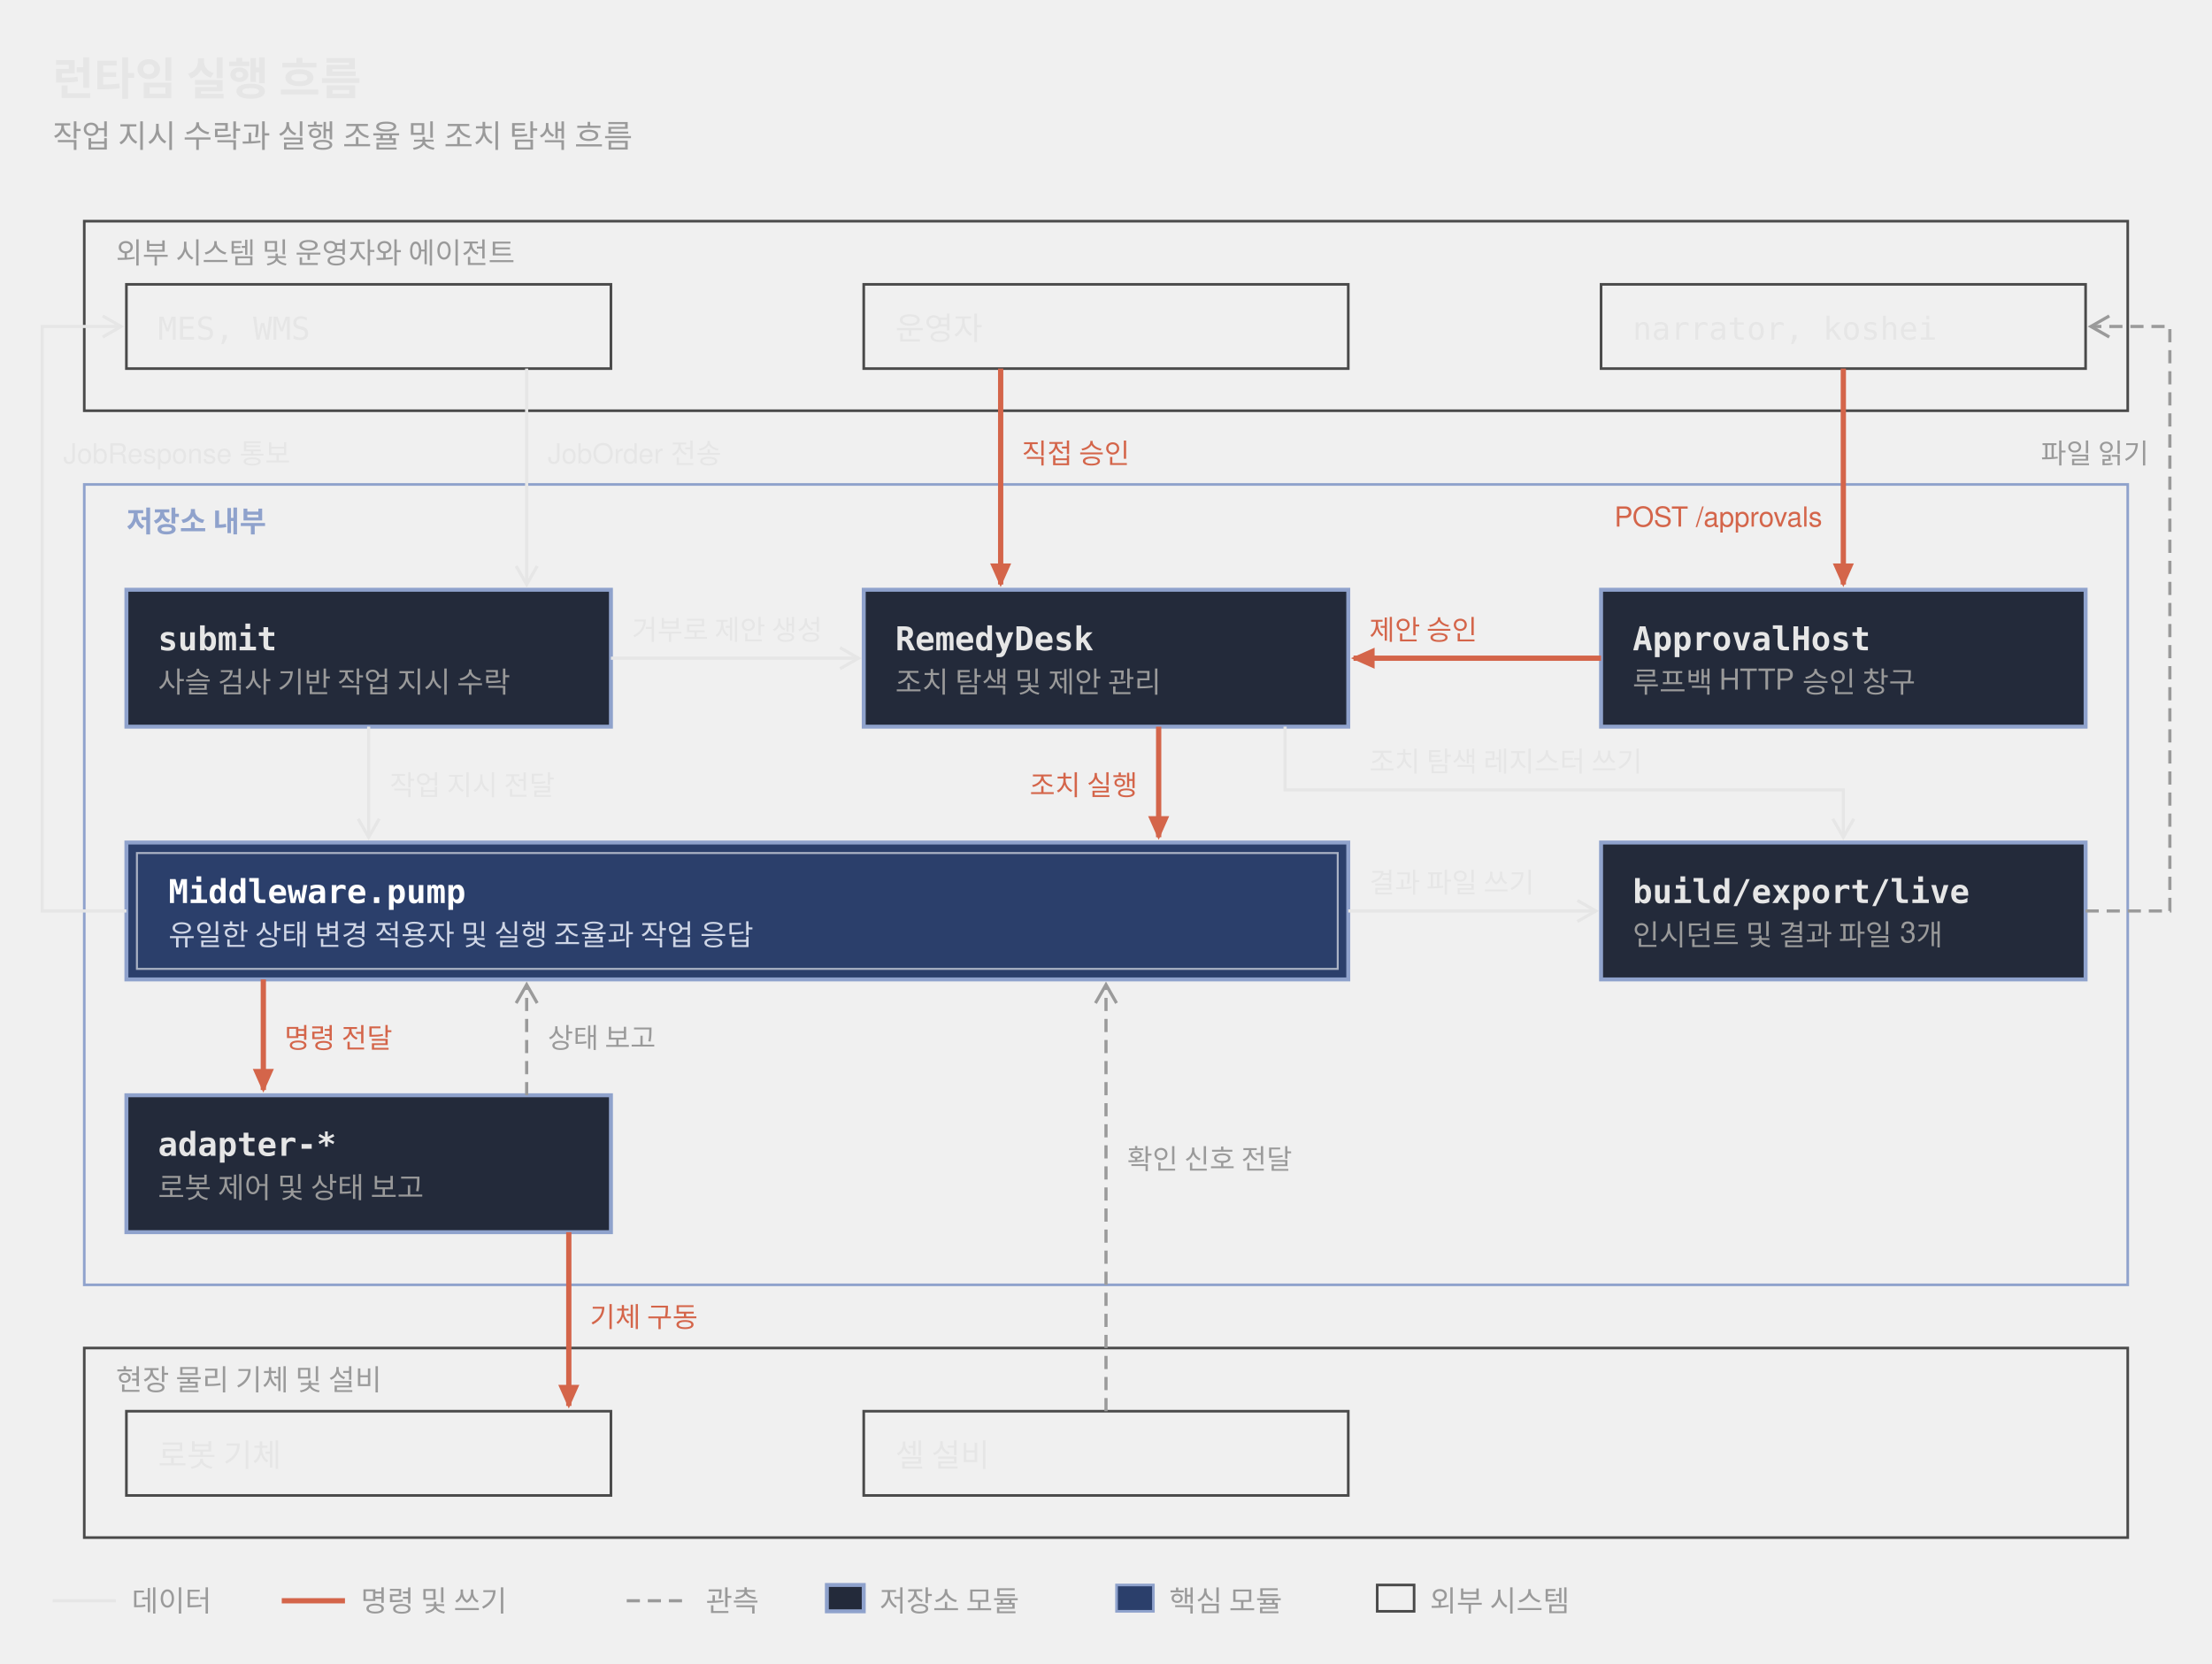
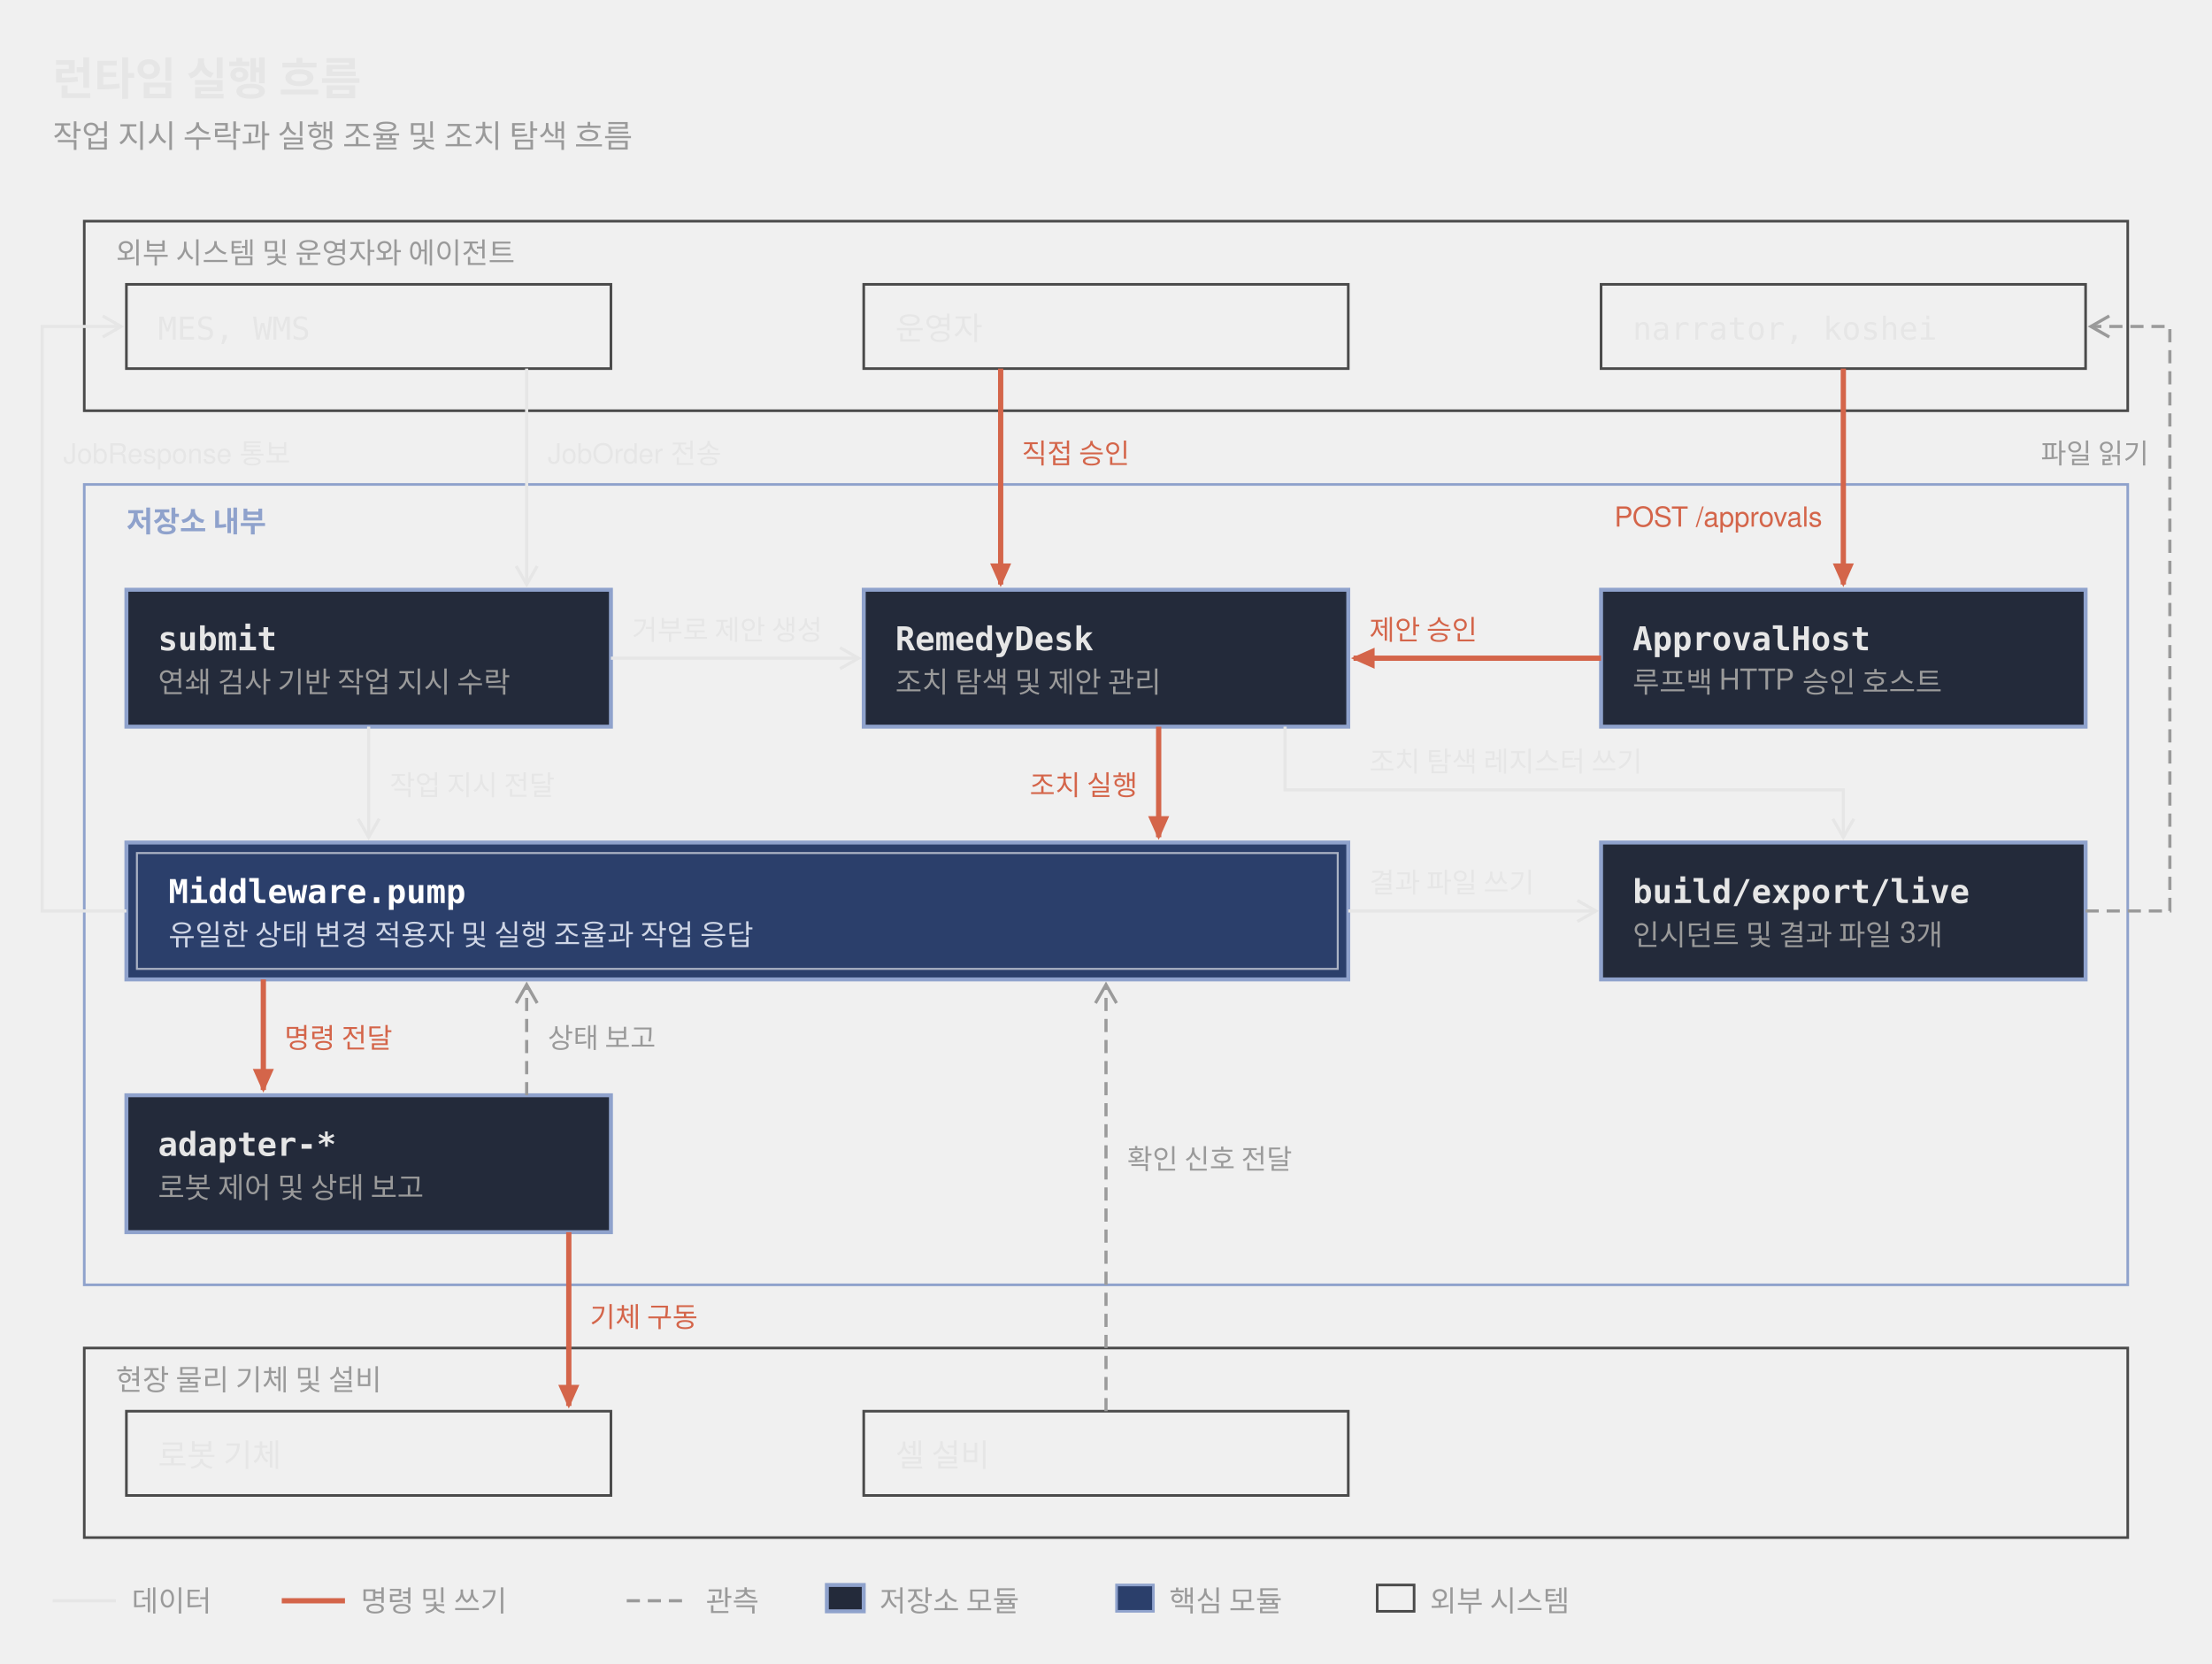
<svg xmlns="http://www.w3.org/2000/svg" width="840" height="632" viewBox="0 0 840 632">
  <defs>
    <marker id="data" markerUnits="userSpaceOnUse" markerWidth="10" markerHeight="10" refX="8" refY="5" orient="auto">
      <path d="M1,1 L8,5 L1,9" fill="none" stroke="#e6e6e6" stroke-width="1.2" />
    </marker>
    <marker id="obs" markerUnits="userSpaceOnUse" markerWidth="10" markerHeight="10" refX="8" refY="5" orient="auto">
      <path d="M1,1 L8,5 L1,9" fill="none" stroke="#9a9a9a" stroke-width="1.2" />
    </marker>
    <marker id="cmd" markerUnits="userSpaceOnUse" markerWidth="10" markerHeight="10" refX="8" refY="5" orient="auto">
      <path d="M0,1 L9,5 L0,9 Z" fill="#d4654a" />
    </marker>
    <marker id="gov" markerUnits="userSpaceOnUse" markerWidth="10" markerHeight="10" refX="8" refY="5" orient="auto">
      <path d="M1,1 L8,5 L1,9" fill="none" stroke="#8fa2cc" stroke-width="1.2" />
    </marker>
  </defs>
  <g font-family="'Helvetica Neue', Helvetica, Arial, 'Apple SD Gothic Neo', 'Malgun Gothic', 'Noto Sans KR', 'Noto Sans CJK KR', sans-serif" fill="#e6e6e6">
    <text x="20" y="36" font-size="17" font-weight="700">런타임 실행 흐름</text>
    <text x="20" y="56" font-size="12" fill="#9a9a9a">작업 지시 수락과 실행 조율 및 조치 탐색 흐름</text>
    <rect x="32" y="84" width="776" height="72" fill="none" stroke="#4a4a4a" />
    <text x="44" y="100" font-size="11" fill="#9a9a9a">외부 시스템 및 운영자와 에이전트</text>
    <rect x="48" y="108" width="184" height="32" fill="none" stroke="#4a4a4a" />
    <text x="60" y="129" font-size="12" font-family="Menlo, Consolas, 'DejaVu Sans Mono', monospace">MES, WMS</text>
    <rect x="328" y="108" width="184" height="32" fill="none" stroke="#4a4a4a" />
    <text x="340" y="129" font-size="12">운영자</text>
    <rect x="608" y="108" width="184" height="32" fill="none" stroke="#4a4a4a" />
    <text x="620" y="129" font-size="12" font-family="Menlo, Consolas, 'DejaVu Sans Mono', monospace">narrator, koshei</text>
    <rect x="32" y="184" width="776" height="304" fill="none" stroke="#8fa2cc" />
    <text x="48" y="202" font-size="11" font-weight="700" fill="#8fa2cc">저장소 내부</text>
    <rect x="48" y="224" width="184" height="52" fill="#232a3a" stroke="#8fa2cc" stroke-width="1.5" />
    <text x="60" y="247" font-size="12.5" font-weight="700" font-family="Menlo, Consolas, 'DejaVu Sans Mono', monospace">submit</text>
-     <text x="60" y="263" font-size="11" fill="#9a9a9a">사슬 검사 기반 작업 지시 수락</text>
+     <text x="60" y="263" font-size="11" fill="#9a9a9a">연쇄 검사 기반 작업 지시 수락</text>
    <rect x="328" y="224" width="184" height="52" fill="#232a3a" stroke="#8fa2cc" stroke-width="1.5" />
    <text x="340" y="247" font-size="12.5" font-weight="700" font-family="Menlo, Consolas, 'DejaVu Sans Mono', monospace">RemedyDesk</text>
    <text x="340" y="263" font-size="11" fill="#9a9a9a">조치 탐색 및 제안 관리</text>
    <rect x="608" y="224" width="184" height="52" fill="#232a3a" stroke="#8fa2cc" stroke-width="1.5" />
    <text x="620" y="247" font-size="12.5" font-weight="700" font-family="Menlo, Consolas, 'DejaVu Sans Mono', monospace">ApprovalHost</text>
-     <text x="620" y="263" font-size="11" fill="#9a9a9a">루프백 HTTP 승인 창구</text>
+     <text x="620" y="263" font-size="11" fill="#9a9a9a">루프백 HTTP 승인 호스트</text>
    <rect x="48" y="320" width="464" height="52" fill="#2b3f6b" stroke="#8fa2cc" stroke-width="1.5" />
    <rect x="52" y="324" width="456" height="44" fill="none" stroke="#fff" stroke-width="0.75" stroke-opacity="0.6" />
    <text x="64" y="343" font-size="12.5" font-weight="700" fill="#fff" font-family="Menlo, Consolas, 'DejaVu Sans Mono', monospace">Middleware.pump</text>
    <text x="64" y="359" font-size="11" fill="#cfd6e6">유일한 상태 변경 적용자 및 실행 조율과 작업 응답</text>
    <rect x="608" y="320" width="184" height="52" fill="#232a3a" stroke="#8fa2cc" stroke-width="1.5" />
    <text x="620" y="343" font-size="12.5" font-weight="700" font-family="Menlo, Consolas, 'DejaVu Sans Mono', monospace">build/export/live</text>
    <text x="620" y="359" font-size="11" fill="#9a9a9a">인시던트 및 결과 파일 3개</text>
    <rect x="48" y="416" width="184" height="52" fill="#232a3a" stroke="#8fa2cc" stroke-width="1.5" />
    <text x="60" y="439" font-size="12.5" font-weight="700" font-family="Menlo, Consolas, 'DejaVu Sans Mono', monospace">adapter-*</text>
    <text x="60" y="455" font-size="11" fill="#9a9a9a">로봇 제어 및 상태 보고</text>
    <rect x="32" y="512" width="776" height="72" fill="none" stroke="#4a4a4a" />
    <text x="44" y="528" font-size="11" fill="#9a9a9a">현장 물리 기체 및 설비</text>
    <rect x="48" y="536" width="184" height="32" fill="none" stroke="#4a4a4a" />
    <text x="60" y="557" font-size="12">로봇 기체</text>
    <rect x="328" y="536" width="184" height="32" fill="none" stroke="#4a4a4a" />
    <text x="340" y="557" font-size="12">셀 설비</text>
    <g fill="none" stroke="#e6e6e6" stroke-width="1.2">
      <path d="M200,140 V222" marker-end="url(#data)" />
      <path d="M48,346 H16 V124 H46" marker-end="url(#data)" />
      <path d="M140,276 V318" marker-end="url(#data)" />
      <path d="M232,250 H326" marker-end="url(#data)" />
      <path d="M512,346 H606" marker-end="url(#data)" />
      <path d="M488,276 V300 H700 V318" marker-end="url(#data)" />
    </g>
    <g font-size="10.5" fill="#e6e6e6">
      <text x="208" y="176" font-size="10.5">JobOrder 전송</text>
      <text x="24" y="176" font-size="10.5">JobResponse 통보</text>
      <text x="148" y="302" font-size="10.5">작업 지시 전달</text>
      <text x="240" y="243" font-size="10.5">거부로 제안 생성</text>
      <text x="520" y="339" font-size="10.5">결과 파일 쓰기</text>
      <text x="520" y="293" font-size="10.5">조치 탐색 레지스터 쓰기</text>
    </g>
    <g fill="none" stroke="#d4654a" stroke-width="2">
      <path d="M700,140 V222" marker-end="url(#cmd)" />
      <path d="M608,250 H514" marker-end="url(#cmd)" />
      <path d="M380,140 V222" marker-end="url(#cmd)" />
      <path d="M440,276 V318" marker-end="url(#cmd)" />
      <path d="M100,372 V414" marker-end="url(#cmd)" />
      <path d="M216,468 V534" marker-end="url(#cmd)" />
    </g>
    <g font-size="10.5" fill="#d4654a">
      <text x="692" y="200" font-size="10.5" text-anchor="end">POST /approvals</text>
      <text x="520" y="243" font-size="10.5">제안 승인</text>
      <text x="388" y="176" font-size="10.5">직접 승인</text>
      <text x="432" y="302" font-size="10.5" text-anchor="end">조치 실행</text>
      <text x="108" y="398" font-size="10.5">명령 전달</text>
      <text x="224" y="504" font-size="10.5">기체 구동</text>
    </g>
    <g fill="none" stroke="#9a9a9a" stroke-width="1.2" stroke-dasharray="5 3">
      <path d="M792,346 H824 V124 H794" marker-end="url(#obs)" />
      <path d="M200,416 V374" marker-end="url(#obs)" />
      <path d="M420,536 V374" marker-end="url(#obs)" />
    </g>
    <g font-size="10.5" fill="#9a9a9a">
      <text x="816" y="176" font-size="10.5" text-anchor="end">파일 읽기</text>
      <text x="208" y="398" font-size="10.5">상태 보고</text>
      <text x="428" y="444" font-size="10.5">확인 신호 전달</text>
    </g>
    <g font-size="10.5" fill="#9a9a9a">
      <path d="M20,608 H44" fill="none" stroke="#e6e6e6" stroke-width="1.2" />
      <text x="50" y="612" font-size="11">데이터</text>
      <path d="M107,608 H131" fill="none" stroke="#d4654a" stroke-width="2" />
      <text x="137" y="612" font-size="11">명령 및 쓰기</text>
      <path d="M238,608 H262" fill="none" stroke="#9a9a9a" stroke-width="1.2" stroke-dasharray="5 3" />
      <text x="268" y="612" font-size="11">관측</text>
      <rect x="314" y="602" width="14" height="10" fill="#232a3a" stroke="#8fa2cc" stroke-width="1.5" />
      <text x="334" y="612" font-size="11">저장소 모듈</text>
      <rect x="424" y="602" width="14" height="10" fill="#2b3f6b" stroke="#8fa2cc" />
      <text x="444" y="612" font-size="11">핵심 모듈</text>
      <rect x="523" y="602" width="14" height="10" fill="none" stroke="#4a4a4a" />
      <text x="543" y="612" font-size="11">외부 시스템</text>
    </g>
  </g>
</svg>
